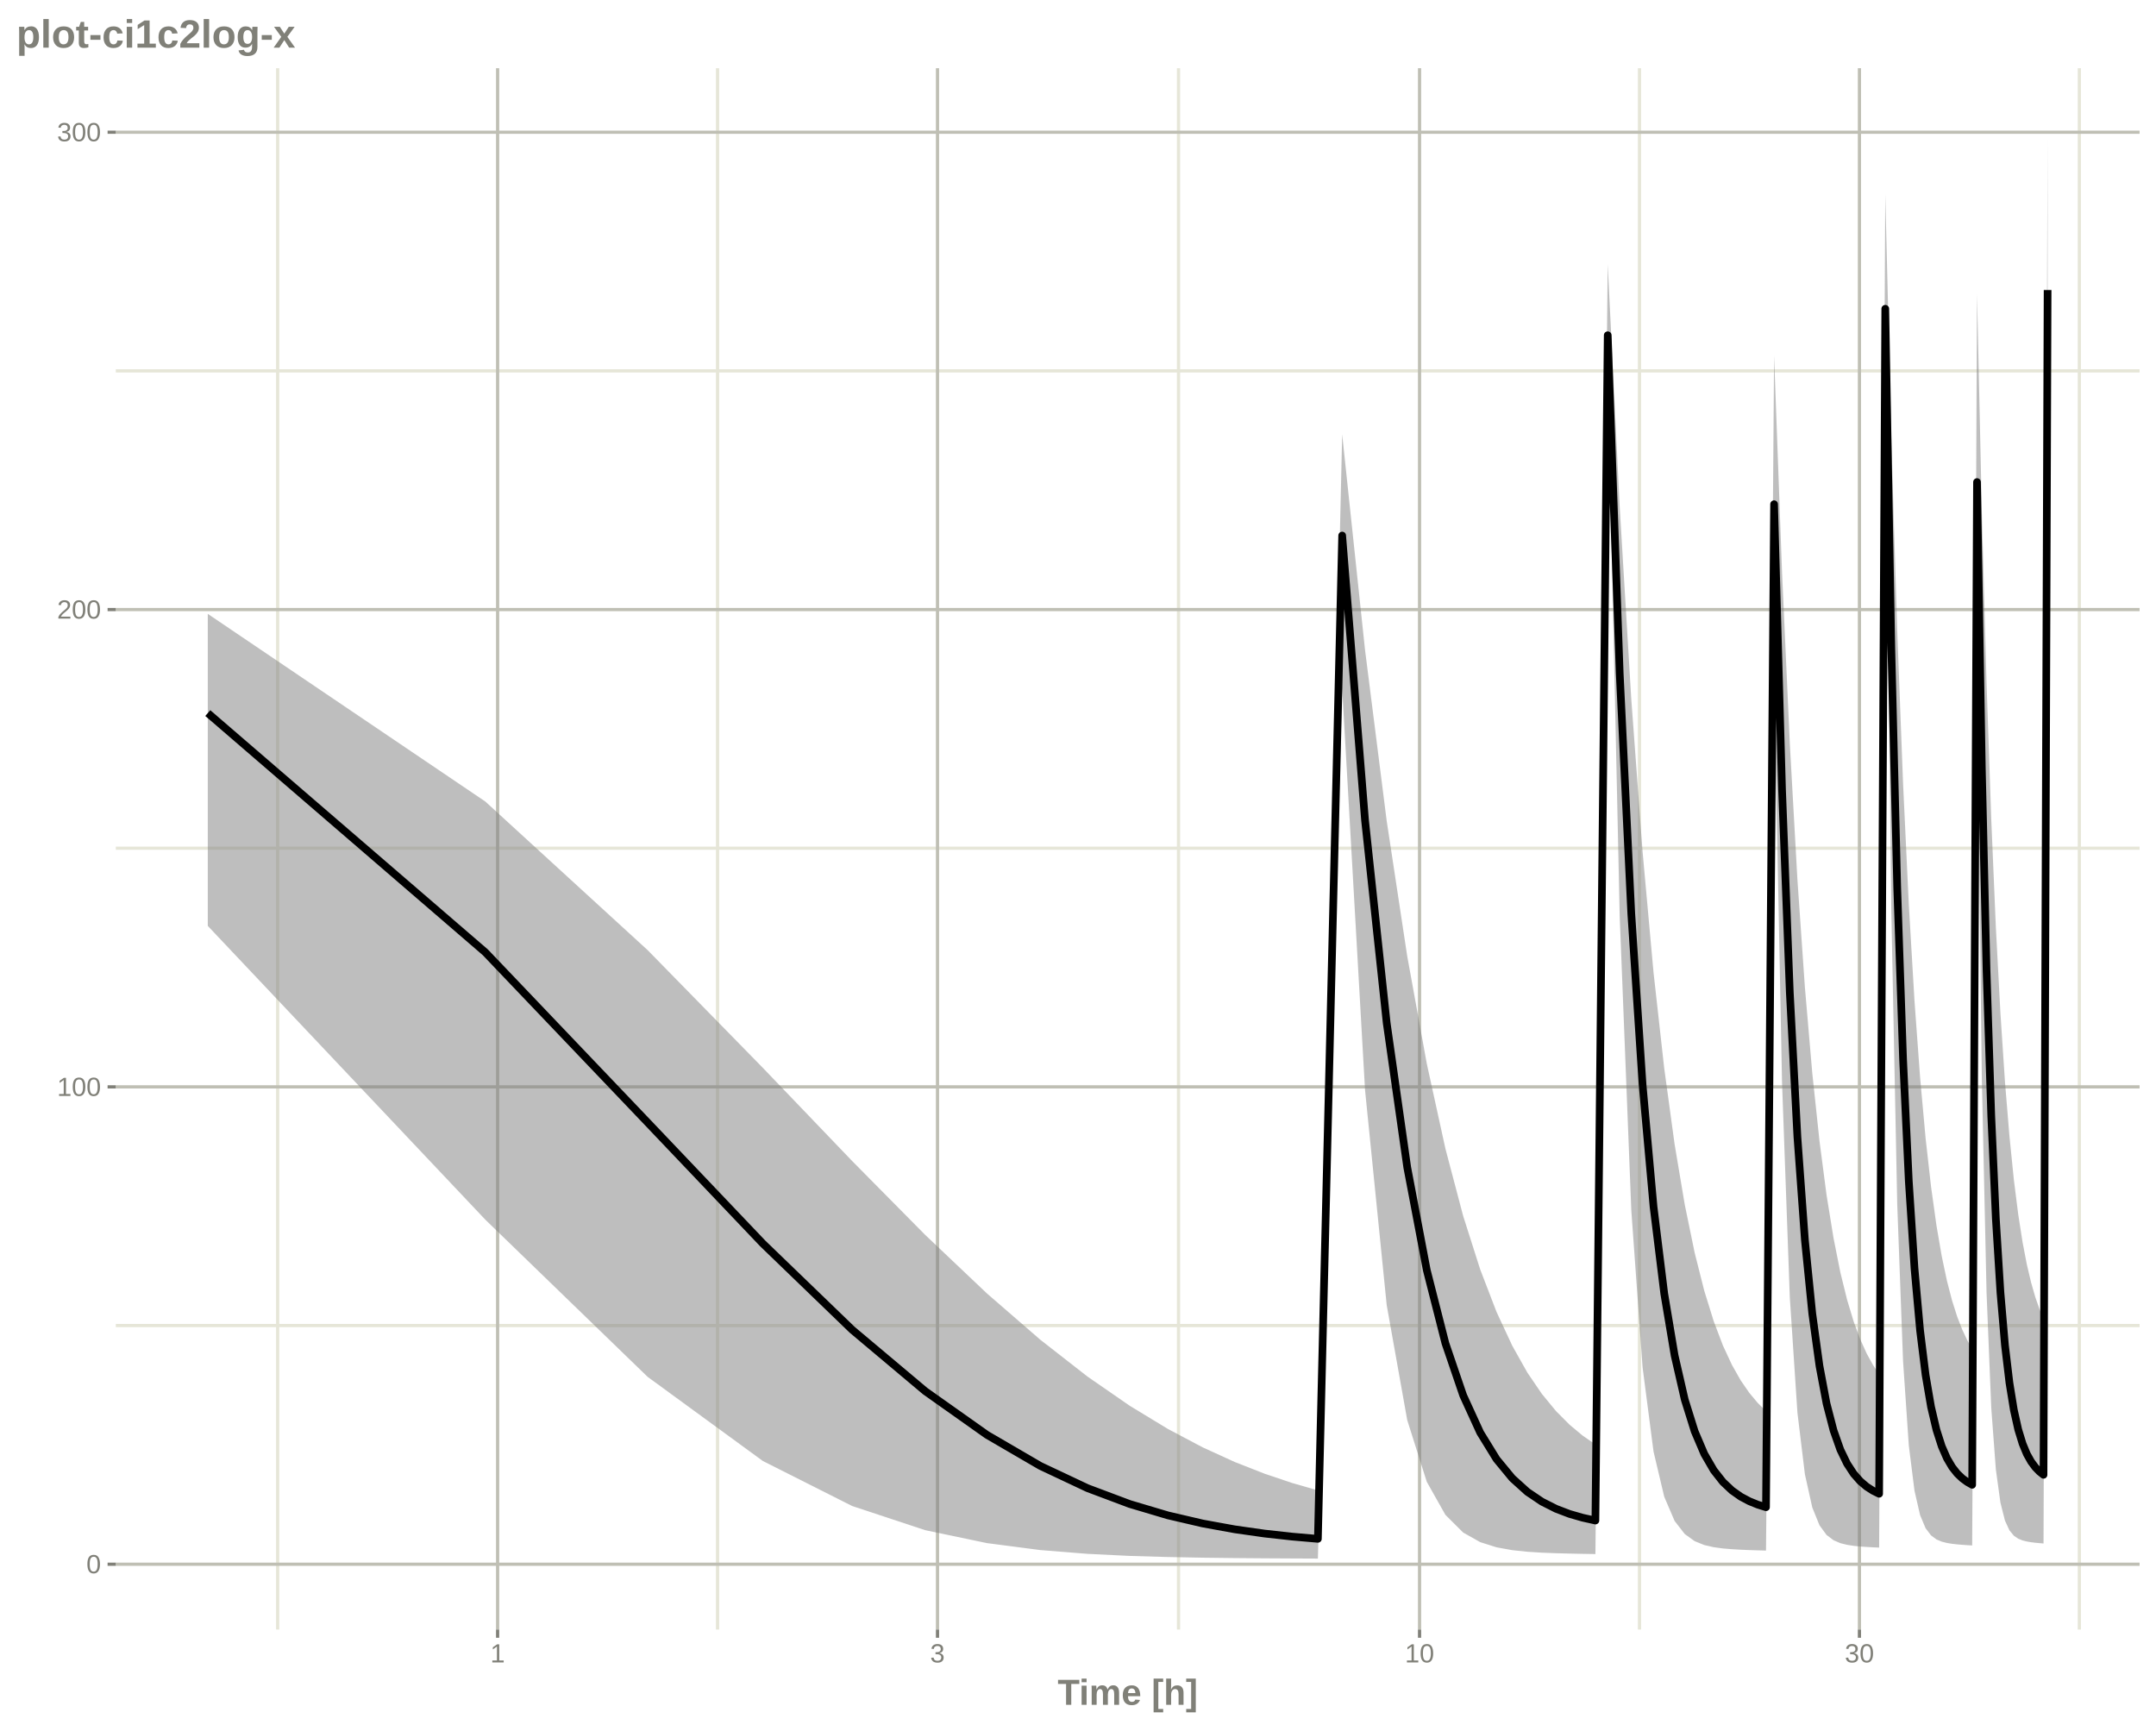
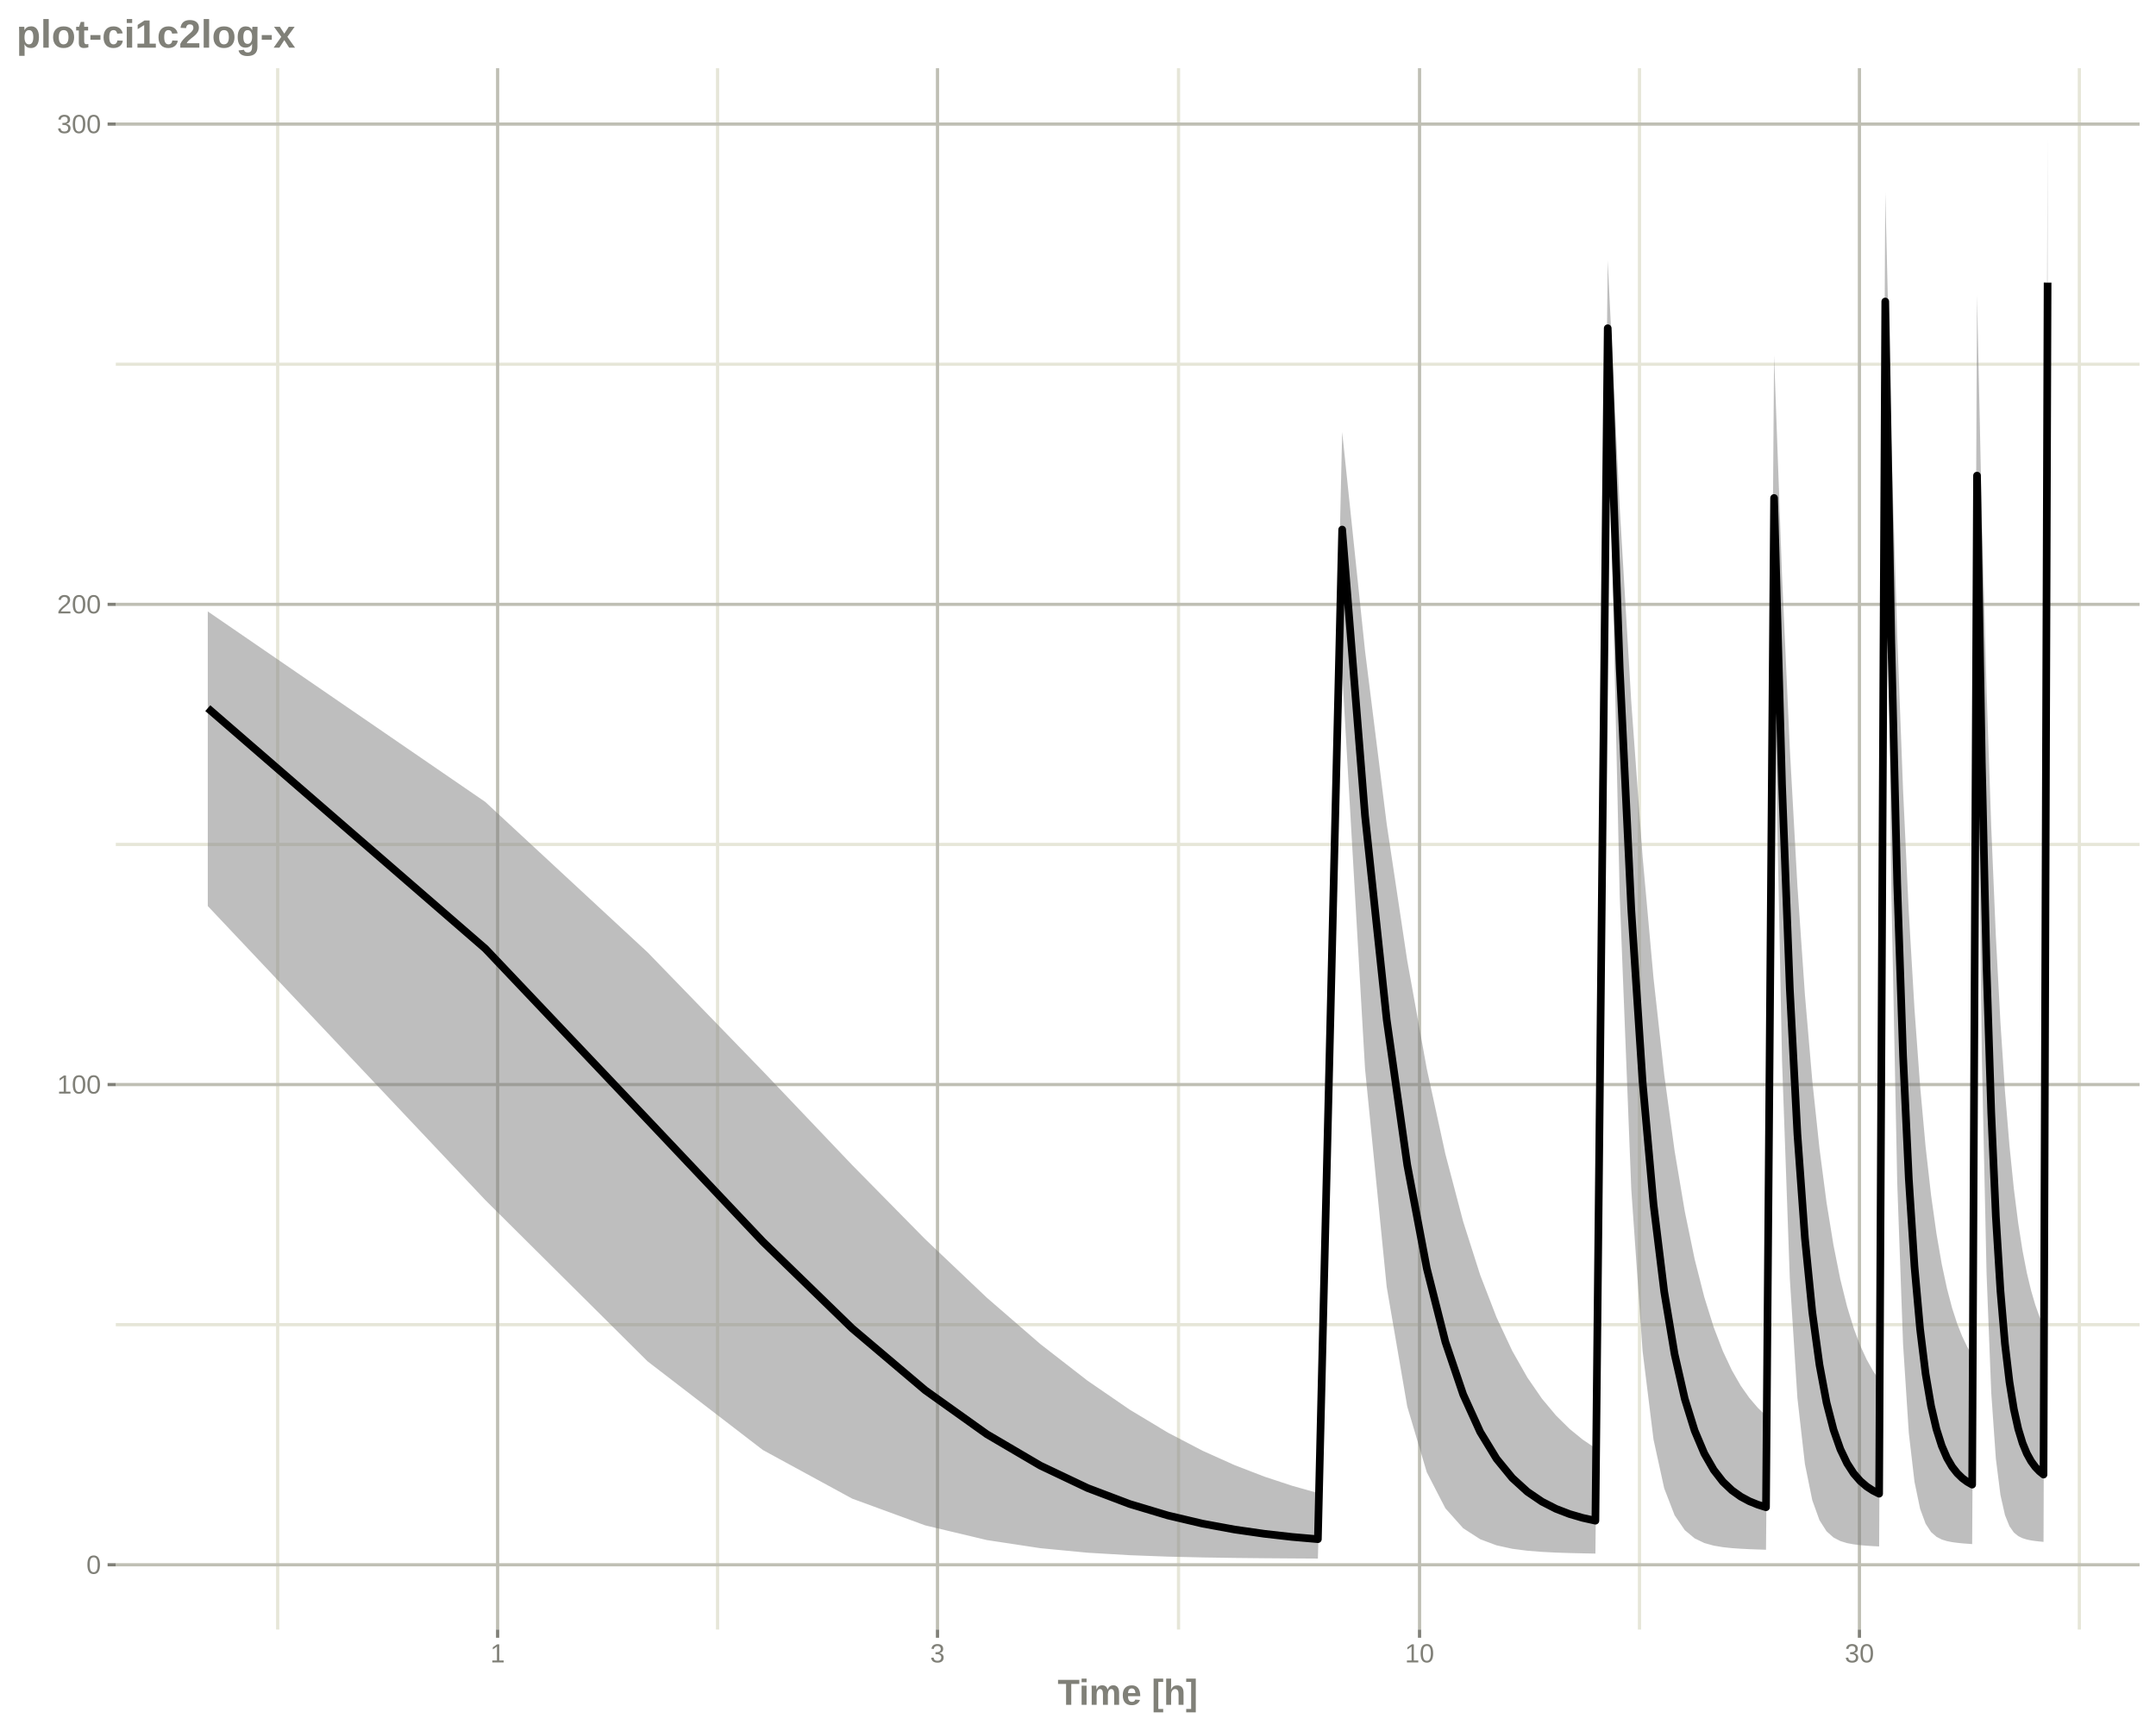
<svg xmlns="http://www.w3.org/2000/svg" viewBox="0 0 720.00 576.00">
  <defs>
    <style type="text/css">
    line, polyline, polygon, path, rect, circle {
      fill: none;
      stroke: #000000;
      stroke-linecap: round;
      stroke-linejoin: round;
      stroke-miterlimit: 10.00;
    }
  </style>
  </defs>
  <rect width="100%" height="100%" style="stroke: none; fill: #FFFFFF;" />
  <rect x="0.00" y="0.00" width="720.00" height="576.00" style="stroke-width: 1.07; stroke: #FFFFFF; fill: #FFFFFF;" />
  <defs>
    <clipPath id="cpMzguNjd8NzE0LjUyfDU0NC4xM3wyMi43Nw==">
      <rect x="38.67" y="22.77" width="675.85" height="521.36" />
    </clipPath>
  </defs>
  <rect x="38.67" y="22.77" width="675.85" height="521.36" style="stroke-width: 1.07; stroke: none; fill: #FFFFFF;" clip-path="url(#cpMzguNjd8NzE0LjUyfDU0NC4xM3wyMi43Nw==)" />
-   <polyline points="38.67,442.62 714.52,442.62 " style="stroke-width: 1.07; stroke: #E6E6D8; stroke-linecap: butt;" clip-path="url(#cpMzguNjd8NzE0LjUyfDU0NC4xM3wyMi43Nw==)" />
-   <polyline points="38.67,283.23 714.52,283.23 " style="stroke-width: 1.07; stroke: #E6E6D8; stroke-linecap: butt;" clip-path="url(#cpMzguNjd8NzE0LjUyfDU0NC4xM3wyMi43Nw==)" />
-   <polyline points="38.67,123.84 714.52,123.84 " style="stroke-width: 1.07; stroke: #E6E6D8; stroke-linecap: butt;" clip-path="url(#cpMzguNjd8NzE0LjUyfDU0NC4xM3wyMi43Nw==)" />
+   <polyline points="38.67,442.33 714.52,442.33 " style="stroke-width: 1.07; stroke: #E6E6D8; stroke-linecap: butt;" clip-path="url(#cpMzguNjd8NzE0LjUyfDU0NC4xM3wyMi43Nw==)" />
+   <polyline points="38.67,281.97 714.52,281.97 " style="stroke-width: 1.07; stroke: #E6E6D8; stroke-linecap: butt;" clip-path="url(#cpMzguNjd8NzE0LjUyfDU0NC4xM3wyMi43Nw==)" />
+   <polyline points="38.67,121.62 714.52,121.62 " style="stroke-width: 1.07; stroke: #E6E6D8; stroke-linecap: butt;" clip-path="url(#cpMzguNjd8NzE0LjUyfDU0NC4xM3wyMi43Nw==)" />
  <polyline points="92.73,544.13 92.73,22.77 " style="stroke-width: 1.07; stroke: #E6E6D8; stroke-linecap: butt;" clip-path="url(#cpMzguNjd8NzE0LjUyfDU0NC4xM3wyMi43Nw==)" />
  <polyline points="239.63,544.13 239.63,22.77 " style="stroke-width: 1.07; stroke: #E6E6D8; stroke-linecap: butt;" clip-path="url(#cpMzguNjd8NzE0LjUyfDU0NC4xM3wyMi43Nw==)" />
  <polyline points="393.57,544.13 393.57,22.77 " style="stroke-width: 1.07; stroke: #E6E6D8; stroke-linecap: butt;" clip-path="url(#cpMzguNjd8NzE0LjUyfDU0NC4xM3wyMi43Nw==)" />
  <polyline points="547.51,544.13 547.51,22.77 " style="stroke-width: 1.07; stroke: #E6E6D8; stroke-linecap: butt;" clip-path="url(#cpMzguNjd8NzE0LjUyfDU0NC4xM3wyMi43Nw==)" />
  <polyline points="694.40,544.13 694.40,22.77 " style="stroke-width: 1.07; stroke: #E6E6D8; stroke-linecap: butt;" clip-path="url(#cpMzguNjd8NzE0LjUyfDU0NC4xM3wyMi43Nw==)" />
-   <polyline points="38.67,522.31 714.52,522.31 " style="stroke-width: 1.07; stroke: #BFBFB4; stroke-linecap: butt;" clip-path="url(#cpMzguNjd8NzE0LjUyfDU0NC4xM3wyMi43Nw==)" />
-   <polyline points="38.67,362.92 714.52,362.92 " style="stroke-width: 1.07; stroke: #BFBFB4; stroke-linecap: butt;" clip-path="url(#cpMzguNjd8NzE0LjUyfDU0NC4xM3wyMi43Nw==)" />
-   <polyline points="38.67,203.54 714.52,203.54 " style="stroke-width: 1.07; stroke: #BFBFB4; stroke-linecap: butt;" clip-path="url(#cpMzguNjd8NzE0LjUyfDU0NC4xM3wyMi43Nw==)" />
-   <polyline points="38.67,44.15 714.52,44.15 " style="stroke-width: 1.07; stroke: #BFBFB4; stroke-linecap: butt;" clip-path="url(#cpMzguNjd8NzE0LjUyfDU0NC4xM3wyMi43Nw==)" />
+   <polyline points="38.67,522.50 714.52,522.50 " style="stroke-width: 1.07; stroke: #BFBFB4; stroke-linecap: butt;" clip-path="url(#cpMzguNjd8NzE0LjUyfDU0NC4xM3wyMi43Nw==)" />
+   <polyline points="38.67,362.15 714.52,362.15 " style="stroke-width: 1.07; stroke: #BFBFB4; stroke-linecap: butt;" clip-path="url(#cpMzguNjd8NzE0LjUyfDU0NC4xM3wyMi43Nw==)" />
+   <polyline points="38.67,201.80 714.52,201.80 " style="stroke-width: 1.07; stroke: #BFBFB4; stroke-linecap: butt;" clip-path="url(#cpMzguNjd8NzE0LjUyfDU0NC4xM3wyMi43Nw==)" />
+   <polyline points="38.67,41.44 714.52,41.44 " style="stroke-width: 1.07; stroke: #BFBFB4; stroke-linecap: butt;" clip-path="url(#cpMzguNjd8NzE0LjUyfDU0NC4xM3wyMi43Nw==)" />
  <polyline points="166.18,544.13 166.18,22.77 " style="stroke-width: 1.07; stroke: #BFBFB4; stroke-linecap: butt;" clip-path="url(#cpMzguNjd8NzE0LjUyfDU0NC4xM3wyMi43Nw==)" />
  <polyline points="313.08,544.13 313.08,22.77 " style="stroke-width: 1.07; stroke: #BFBFB4; stroke-linecap: butt;" clip-path="url(#cpMzguNjd8NzE0LjUyfDU0NC4xM3wyMi43Nw==)" />
  <polyline points="474.06,544.13 474.06,22.77 " style="stroke-width: 1.07; stroke: #BFBFB4; stroke-linecap: butt;" clip-path="url(#cpMzguNjd8NzE0LjUyfDU0NC4xM3wyMi43Nw==)" />
  <polyline points="620.96,544.13 620.96,22.77 " style="stroke-width: 1.07; stroke: #BFBFB4; stroke-linecap: butt;" clip-path="url(#cpMzguNjd8NzE0LjUyfDU0NC4xM3wyMi43Nw==)" />
-   <polygon points="69.39,204.98 162.07,267.64 216.28,317.26 254.75,356.56 284.58,387.68 308.96,412.34 329.57,431.88 347.43,447.37 363.18,459.66 377.27,469.40 390.01,477.14 401.64,483.29 412.35,488.18 422.26,492.07 431.48,495.18 440.11,497.66 448.22,145.05 455.86,217.07 463.09,274.11 469.95,319.31 476.47,355.13 482.69,383.52 488.63,406.04 494.32,423.90 499.78,438.09 505.03,449.37 510.07,458.34 514.94,465.48 519.63,471.18 524.16,475.73 528.54,479.38 532.79,482.31 536.90,88.19 540.90,169.25 544.77,233.48 548.54,284.37 552.20,324.72 555.77,356.71 559.24,382.10 562.63,402.26 565.93,418.28 569.15,431.03 572.30,441.18 575.37,449.28 578.38,455.75 581.31,460.93 584.19,465.10 587.00,468.46 589.76,471.18 592.46,118.79 595.11,191.03 597.71,248.29 600.25,293.68 602.75,329.70 605.21,358.28 607.62,380.99 609.98,399.04 612.31,413.41 614.59,424.87 616.84,434.01 619.05,441.33 621.23,447.20 623.37,451.93 625.47,455.75 627.54,458.85 629.59,64.89 631.60,146.12 633.58,210.51 635.53,261.57 637.45,302.07 639.35,334.23 641.22,359.78 643.06,380.10 644.88,396.28 646.68,409.18 648.45,419.48 650.20,427.74 651.92,434.36 653.63,439.70 655.31,444.01 656.97,447.52 658.61,450.39 660.23,98.15 661.83,170.54 663.41,227.94 664.98,273.48 666.52,309.63 668.05,338.36 669.56,361.21 671.06,379.40 672.53,393.91 673.99,405.50 675.44,414.79 676.87,422.24 678.29,428.25 679.69,433.11 681.07,437.06 682.44,440.29 683.80,46.47 683.80,119.00 682.44,515.39 681.07,515.27 679.69,515.14 678.29,514.97 676.87,514.73 675.44,514.37 673.99,513.79 672.53,512.79 671.06,511.00 669.56,507.75 668.05,501.77 666.52,490.68 664.98,470.05 663.41,431.57 661.83,359.74 660.23,225.54 658.61,516.05 656.97,515.95 655.31,515.83 653.63,515.69 651.92,515.50 650.20,515.22 648.45,514.78 646.68,514.03 644.88,512.70 643.06,510.31 641.22,505.92 639.35,497.79 637.45,482.67 635.53,454.51 633.58,401.95 631.60,303.78 629.59,120.36 627.54,516.76 625.47,516.67 623.37,516.55 621.23,516.40 619.05,516.18 616.84,515.84 614.59,515.28 612.31,514.30 609.98,512.54 607.62,509.31 605.21,503.35 602.75,492.28 600.25,471.67 597.71,433.21 595.11,361.40 592.46,227.23 589.76,517.76 587.00,517.68 584.19,517.59 581.31,517.47 578.38,517.30 575.37,517.05 572.30,516.63 569.15,515.91 565.93,514.61 562.63,512.24 559.24,507.87 555.77,499.77 552.20,484.69 548.54,456.55 544.77,404.02 540.90,305.88 536.90,122.49 532.79,518.92 528.54,518.85 524.16,518.76 519.63,518.64 514.94,518.46 510.07,518.15 505.03,517.62 499.78,516.67 494.32,514.94 488.63,511.74 482.69,505.82 476.47,494.78 469.95,474.20 463.09,435.78 455.86,364.00 448.22,229.87 440.11,520.43 431.48,520.39 422.26,520.34 412.35,520.26 401.64,520.13 390.01,519.91 377.27,519.54 363.18,518.85 347.43,517.59 329.57,515.26 308.96,510.94 284.58,502.88 254.75,487.84 216.28,459.75 162.07,407.26 69.39,309.17 " style="stroke-width: 0.00; stroke: none; fill: #7F7F7F; fill-opacity: 0.50;" clip-path="url(#cpMzguNjd8NzE0LjUyfDU0NC4xM3wyMi43Nw==)" />
-   <polyline points="69.39,204.98 162.07,267.64 216.28,317.26 254.75,356.56 284.58,387.68 308.96,412.34 329.57,431.88 347.43,447.37 363.18,459.66 377.27,469.40 390.01,477.14 401.64,483.29 412.35,488.18 422.26,492.07 431.48,495.18 440.11,497.66 448.22,145.05 455.86,217.07 463.09,274.11 469.95,319.31 476.47,355.13 482.69,383.52 488.63,406.04 494.32,423.90 499.78,438.09 505.03,449.37 510.07,458.34 514.94,465.48 519.63,471.18 524.16,475.73 528.54,479.38 532.79,482.31 536.90,88.19 540.90,169.25 544.77,233.48 548.54,284.37 552.20,324.72 555.77,356.71 559.24,382.10 562.63,402.26 565.93,418.28 569.15,431.03 572.30,441.18 575.37,449.28 578.38,455.75 581.31,460.93 584.19,465.10 587.00,468.46 589.76,471.18 592.46,118.79 595.11,191.03 597.71,248.29 600.25,293.68 602.75,329.70 605.21,358.28 607.62,380.99 609.98,399.04 612.31,413.41 614.59,424.87 616.84,434.01 619.05,441.33 621.23,447.20 623.37,451.93 625.47,455.75 627.54,458.85 629.59,64.89 631.60,146.12 633.58,210.51 635.53,261.57 637.45,302.07 639.35,334.23 641.22,359.78 643.06,380.10 644.88,396.28 646.68,409.18 648.45,419.48 650.20,427.74 651.92,434.36 653.63,439.70 655.31,444.01 656.97,447.52 658.61,450.39 660.23,98.15 661.83,170.54 663.41,227.94 664.98,273.48 666.52,309.63 668.05,338.36 669.56,361.21 671.06,379.40 672.53,393.91 673.99,405.50 675.44,414.79 676.87,422.24 678.29,428.25 679.69,433.11 681.07,437.06 682.44,440.29 683.80,46.47 " style="stroke-width: 1.07; stroke: none;" clip-path="url(#cpMzguNjd8NzE0LjUyfDU0NC4xM3wyMi43Nw==)" />
-   <polyline points="683.80,119.00 682.44,515.39 681.07,515.27 679.69,515.14 678.29,514.97 676.87,514.73 675.44,514.37 673.99,513.79 672.53,512.79 671.06,511.00 669.56,507.75 668.05,501.77 666.52,490.68 664.98,470.05 663.41,431.57 661.83,359.74 660.23,225.54 658.61,516.05 656.97,515.95 655.31,515.83 653.63,515.69 651.92,515.50 650.20,515.22 648.45,514.78 646.68,514.03 644.88,512.70 643.06,510.31 641.22,505.92 639.35,497.79 637.45,482.67 635.53,454.51 633.58,401.95 631.60,303.78 629.59,120.36 627.54,516.76 625.47,516.67 623.37,516.55 621.23,516.40 619.05,516.18 616.84,515.84 614.59,515.28 612.31,514.30 609.98,512.54 607.62,509.31 605.21,503.35 602.75,492.28 600.25,471.67 597.71,433.21 595.11,361.40 592.46,227.23 589.76,517.76 587.00,517.68 584.19,517.59 581.31,517.47 578.38,517.30 575.37,517.05 572.30,516.63 569.15,515.91 565.93,514.61 562.63,512.24 559.24,507.87 555.77,499.77 552.20,484.69 548.54,456.55 544.77,404.02 540.90,305.88 536.90,122.49 532.79,518.92 528.54,518.85 524.16,518.76 519.63,518.64 514.94,518.46 510.07,518.15 505.03,517.62 499.78,516.67 494.32,514.94 488.63,511.74 482.69,505.82 476.47,494.78 469.95,474.20 463.09,435.78 455.86,364.00 448.22,229.87 440.11,520.43 431.48,520.39 422.26,520.34 412.35,520.26 401.64,520.13 390.01,519.91 377.27,519.54 363.18,518.85 347.43,517.59 329.57,515.26 308.96,510.94 284.58,502.88 254.75,487.84 216.28,459.75 162.07,407.26 69.39,309.17 " style="stroke-width: 1.07; stroke: none;" clip-path="url(#cpMzguNjd8NzE0LjUyfDU0NC4xM3wyMi43Nw==)" />
-   <polyline points="69.39,238.11 162.07,317.98 216.28,374.81 254.75,415.24 284.58,444.02 308.96,464.51 329.57,479.10 347.43,489.50 363.18,496.92 377.27,502.21 390.01,506.00 401.64,508.71 412.35,510.66 422.26,512.07 431.48,513.09 440.11,513.84 448.22,178.82 455.86,273.93 463.09,341.61 469.95,389.79 476.47,424.09 482.69,448.52 488.63,465.94 494.32,478.37 499.78,487.24 505.03,493.60 510.07,498.15 514.94,501.43 519.63,503.80 524.16,505.53 528.54,506.79 532.79,507.73 536.90,111.94 540.90,224.76 544.77,305.05 548.54,362.21 552.20,402.92 555.77,431.92 559.24,452.61 562.63,467.37 565.93,477.93 569.15,485.49 572.30,490.93 575.37,494.84 578.38,497.68 581.31,499.75 584.19,501.28 587.00,502.42 589.76,503.28 592.46,168.36 595.11,263.59 597.71,331.38 600.25,379.66 602.75,414.07 605.21,438.61 607.62,456.13 609.98,468.66 612.31,477.63 614.59,484.09 616.84,488.74 619.05,492.12 621.23,494.59 623.37,496.41 625.47,497.76 627.54,498.79 629.59,103.10 631.60,216.01 633.58,296.40 635.53,353.64 637.45,394.44 639.35,423.53 641.22,444.31 643.06,459.16 644.88,469.80 646.68,477.45 648.45,482.96 650.20,486.96 651.92,489.88 653.63,492.04 655.31,493.64 656.97,494.86 658.61,495.80 660.23,160.96 661.83,256.26 663.41,324.13 664.98,372.48 666.52,406.97 668.05,431.58 669.56,449.17 671.06,461.77 672.53,470.82 673.99,477.35 675.44,482.07 676.87,485.52 678.29,488.05 679.69,489.94 681.07,491.37 682.44,492.46 683.80,96.84 " style="stroke-width: 2.56; stroke-linecap: butt;" clip-path="url(#cpMzguNjd8NzE0LjUyfDU0NC4xM3wyMi43Nw==)" />
+   <polygon points="69.39,204.17 162.07,267.78 216.28,318.01 254.75,357.68 284.58,389.02 308.96,413.77 329.57,433.33 347.43,448.80 363.18,461.03 377.27,470.70 390.01,478.37 401.64,484.44 412.35,489.25 422.26,493.07 431.48,496.11 440.11,498.54 448.22,144.24 455.86,217.37 463.09,275.14 469.95,320.78 476.47,356.85 482.69,385.37 488.63,407.92 494.32,425.77 499.78,439.90 505.03,451.10 510.07,459.98 514.94,467.04 519.63,472.65 524.16,477.12 528.54,480.70 532.79,483.56 536.90,86.98 540.90,169.40 544.77,234.52 548.54,285.98 552.20,326.67 555.77,358.85 559.24,384.31 562.63,404.47 565.93,420.45 569.15,433.12 572.30,443.19 575.37,451.20 578.38,457.59 581.31,462.69 584.19,466.77 587.00,470.06 589.76,472.72 592.46,118.64 595.11,191.99 597.71,249.97 600.25,295.81 602.75,332.07 605.21,360.78 607.62,383.52 609.98,401.55 612.31,415.86 614.59,427.24 616.84,436.29 619.05,443.52 621.23,449.31 623.37,453.95 625.47,457.70 627.54,460.73 629.59,64.31 631.60,146.90 633.58,212.18 635.53,263.81 637.45,304.65 639.35,336.99 641.22,362.61 643.06,382.93 644.88,399.06 646.68,411.89 648.45,422.11 650.20,430.27 651.92,436.81 653.63,442.06 655.31,446.30 656.97,449.74 658.61,452.54 660.23,98.61 661.83,172.10 663.41,230.22 664.98,276.21 666.52,312.61 668.05,341.46 669.56,364.34 671.06,382.51 672.53,396.95 673.99,408.47 675.44,417.66 676.87,425.03 678.29,430.94 679.69,435.72 681.07,439.60 682.44,442.76 683.80,46.47 683.80,116.08 682.44,514.85 681.07,514.72 679.69,514.56 678.29,514.36 676.87,514.07 675.44,513.63 673.99,512.92 672.53,511.72 671.06,509.62 669.56,505.89 668.05,499.18 666.52,487.06 664.98,465.05 663.41,425.05 661.83,352.23 660.23,219.60 658.61,515.59 656.97,515.47 655.31,515.34 653.63,515.17 651.92,514.94 650.20,514.60 648.45,514.06 646.68,513.15 644.88,511.57 643.06,508.79 641.22,503.80 639.35,494.80 637.45,478.48 635.53,448.82 633.58,394.87 631.60,296.61 629.59,117.59 627.54,516.38 625.47,516.27 623.37,516.13 621.23,515.95 619.05,515.68 616.84,515.27 614.59,514.58 612.31,513.40 609.98,511.32 607.62,507.62 605.21,500.93 602.75,488.83 600.25,466.85 597.71,426.87 595.11,354.07 592.46,221.47 589.76,517.48 587.00,517.39 584.19,517.29 581.31,517.14 578.38,516.94 575.37,516.62 572.30,516.11 569.15,515.23 565.93,513.68 562.63,510.93 559.24,505.97 555.77,496.99 552.20,480.70 548.54,451.08 544.77,397.15 540.90,298.93 536.90,119.94 532.79,518.76 528.54,518.68 524.16,518.58 519.63,518.43 514.94,518.19 510.07,517.81 505.03,517.16 499.78,516.01 494.32,513.97 488.63,510.30 482.69,503.65 476.47,491.59 469.95,469.64 463.09,429.70 455.86,356.94 448.22,224.38 440.11,520.43 431.48,520.38 422.26,520.31 412.35,520.21 401.64,520.05 390.01,519.78 377.27,519.30 363.18,518.47 347.43,516.96 329.57,514.25 308.96,509.34 284.58,500.41 254.75,484.17 216.28,454.59 162.07,400.72 69.39,302.54 " style="stroke-width: 0.00; stroke: none; fill: #7F7F7F; fill-opacity: 0.50;" clip-path="url(#cpMzguNjd8NzE0LjUyfDU0NC4xM3wyMi43Nw==)" />
+   <polyline points="69.39,204.17 162.07,267.78 216.28,318.01 254.75,357.68 284.58,389.02 308.96,413.77 329.57,433.33 347.43,448.80 363.18,461.03 377.27,470.70 390.01,478.37 401.64,484.44 412.35,489.25 422.26,493.07 431.48,496.11 440.11,498.54 448.22,144.24 455.86,217.37 463.09,275.14 469.95,320.78 476.47,356.85 482.69,385.37 488.63,407.92 494.32,425.77 499.78,439.90 505.03,451.10 510.07,459.98 514.94,467.04 519.63,472.65 524.16,477.12 528.54,480.70 532.79,483.56 536.90,86.98 540.90,169.40 544.77,234.52 548.54,285.98 552.20,326.67 555.77,358.85 559.24,384.31 562.63,404.47 565.93,420.45 569.15,433.12 572.30,443.19 575.37,451.20 578.38,457.59 581.31,462.69 584.19,466.77 587.00,470.06 589.76,472.72 592.46,118.64 595.11,191.99 597.71,249.97 600.25,295.81 602.75,332.07 605.21,360.78 607.62,383.52 609.98,401.55 612.31,415.86 614.59,427.24 616.84,436.29 619.05,443.52 621.23,449.31 623.37,453.95 625.47,457.70 627.54,460.73 629.59,64.31 631.60,146.90 633.58,212.18 635.53,263.81 637.45,304.65 639.35,336.99 641.22,362.61 643.06,382.93 644.88,399.06 646.68,411.89 648.45,422.11 650.20,430.27 651.92,436.81 653.63,442.06 655.31,446.30 656.97,449.74 658.61,452.54 660.23,98.61 661.83,172.10 663.41,230.22 664.98,276.21 666.52,312.61 668.05,341.46 669.56,364.34 671.06,382.51 672.53,396.95 673.99,408.47 675.44,417.66 676.87,425.03 678.29,430.94 679.69,435.72 681.07,439.60 682.44,442.76 683.80,46.47 " style="stroke-width: 1.07; stroke: none;" clip-path="url(#cpMzguNjd8NzE0LjUyfDU0NC4xM3wyMi43Nw==)" />
+   <polyline points="683.80,116.08 682.44,514.85 681.07,514.72 679.69,514.56 678.29,514.36 676.87,514.07 675.44,513.63 673.99,512.92 672.53,511.72 671.06,509.62 669.56,505.89 668.05,499.18 666.52,487.06 664.98,465.05 663.41,425.05 661.83,352.23 660.23,219.60 658.61,515.59 656.97,515.47 655.31,515.34 653.63,515.17 651.92,514.94 650.20,514.60 648.45,514.06 646.68,513.15 644.88,511.57 643.06,508.79 641.22,503.80 639.35,494.80 637.45,478.48 635.53,448.82 633.58,394.87 631.60,296.61 629.59,117.59 627.54,516.38 625.47,516.27 623.37,516.13 621.23,515.95 619.05,515.68 616.84,515.27 614.59,514.58 612.31,513.40 609.98,511.32 607.62,507.62 605.21,500.93 602.75,488.83 600.25,466.85 597.71,426.87 595.11,354.07 592.46,221.47 589.76,517.48 587.00,517.39 584.19,517.29 581.31,517.14 578.38,516.94 575.37,516.62 572.30,516.11 569.15,515.23 565.93,513.68 562.63,510.93 559.24,505.97 555.77,496.99 552.20,480.70 548.54,451.08 544.77,397.15 540.90,298.93 536.90,119.94 532.79,518.76 528.54,518.68 524.16,518.58 519.63,518.43 514.94,518.19 510.07,517.81 505.03,517.16 499.78,516.01 494.32,513.97 488.63,510.30 482.69,503.65 476.47,491.59 469.95,469.64 463.09,429.70 455.86,356.94 448.22,224.38 440.11,520.43 431.48,520.38 422.26,520.31 412.35,520.21 401.64,520.05 390.01,519.78 377.27,519.30 363.18,518.47 347.43,516.96 329.57,514.25 308.96,509.34 284.58,500.41 254.75,484.17 216.28,454.59 162.07,400.72 69.39,302.54 " style="stroke-width: 1.07; stroke: none;" clip-path="url(#cpMzguNjd8NzE0LjUyfDU0NC4xM3wyMi43Nw==)" />
+   <polyline points="69.39,236.46 162.07,316.76 216.28,373.92 254.75,414.60 284.58,443.57 308.96,464.21 329.57,478.91 347.43,489.39 363.18,496.87 377.27,502.21 390.01,506.03 401.64,508.77 412.35,510.74 422.26,512.16 431.48,513.20 440.11,513.95 448.22,176.83 455.86,272.44 463.09,340.50 469.95,388.97 476.47,423.49 482.69,448.09 488.63,465.64 494.32,478.16 499.78,487.11 505.03,493.52 510.07,498.11 514.94,501.42 519.63,503.82 524.16,505.56 528.54,506.84 532.79,507.78 536.90,109.60 540.90,222.99 544.77,303.71 548.54,361.21 552.20,402.17 555.77,431.37 559.24,452.20 562.63,467.08 565.93,477.72 569.15,485.34 572.30,490.82 575.37,494.78 578.38,497.64 581.31,499.73 584.19,501.28 587.00,502.42 589.76,503.29 592.46,166.28 595.11,262.00 597.71,330.17 600.25,378.75 602.75,413.38 605.21,438.09 607.62,455.74 609.98,468.36 612.31,477.41 614.59,483.92 616.84,488.62 619.05,492.03 621.23,494.52 623.37,496.36 625.47,497.73 627.54,498.77 629.59,100.68 631.60,214.16 633.58,294.98 635.53,352.56 637.45,393.61 639.35,422.90 641.22,443.82 643.06,458.78 644.88,469.51 646.68,477.22 648.45,482.78 650.20,486.82 651.92,489.77 653.63,491.94 655.31,493.57 656.97,494.80 658.61,495.74 660.23,158.81 661.83,254.61 663.41,322.86 664.98,371.51 666.52,406.21 668.05,430.99 669.56,448.72 671.06,461.42 672.53,470.54 673.99,477.12 675.44,481.89 676.87,485.36 678.29,487.92 679.69,489.83 681.07,491.27 682.44,492.38 683.80,94.36 " style="stroke-width: 2.56; stroke-linecap: butt;" clip-path="url(#cpMzguNjd8NzE0LjUyfDU0NC4xM3wyMi43Nw==)" />
  <defs>
    <clipPath id="cpMC4wMHw3MjAuMDB8NTc2LjAwfDAuMDA=">
      <rect x="0.00" y="0.00" width="720.00" height="576.00" />
    </clipPath>
  </defs>
  <g clip-path="url(#cpMC4wMHw3MjAuMDB8NTc2LjAwfDAuMDA=)">
-     <text x="28.84" y="525.33" style="font-size: 8.80px; fill: #808078; font-family: Liberation Sans;" textLength="4.89px" lengthAdjust="spacingAndGlyphs">0</text>
+     <text x="28.84" y="525.53" style="font-size: 8.80px; fill: #808078; font-family: Liberation Sans;" textLength="4.89px" lengthAdjust="spacingAndGlyphs">0</text>
  </g>
  <g clip-path="url(#cpMC4wMHw3MjAuMDB8NTc2LjAwfDAuMDA=)">
-     <text x="19.06" y="365.95" style="font-size: 8.80px; fill: #808078; font-family: Liberation Sans;" textLength="14.67px" lengthAdjust="spacingAndGlyphs">100</text>
+     <text x="19.06" y="365.17" style="font-size: 8.80px; fill: #808078; font-family: Liberation Sans;" textLength="14.67px" lengthAdjust="spacingAndGlyphs">100</text>
  </g>
  <g clip-path="url(#cpMC4wMHw3MjAuMDB8NTc2LjAwfDAuMDA=)">
-     <text x="19.06" y="206.56" style="font-size: 8.80px; fill: #808078; font-family: Liberation Sans;" textLength="14.67px" lengthAdjust="spacingAndGlyphs">200</text>
+     <text x="19.06" y="204.82" style="font-size: 8.80px; fill: #808078; font-family: Liberation Sans;" textLength="14.67px" lengthAdjust="spacingAndGlyphs">200</text>
  </g>
  <g clip-path="url(#cpMC4wMHw3MjAuMDB8NTc2LjAwfDAuMDA=)">
-     <text x="19.06" y="47.17" style="font-size: 8.80px; fill: #808078; font-family: Liberation Sans;" textLength="14.67px" lengthAdjust="spacingAndGlyphs">300</text>
+     <text x="19.06" y="44.47" style="font-size: 8.80px; fill: #808078; font-family: Liberation Sans;" textLength="14.67px" lengthAdjust="spacingAndGlyphs">300</text>
  </g>
-   <polyline points="35.93,522.31 38.67,522.31 " style="stroke-width: 1.07; stroke: #808078; stroke-linecap: butt;" clip-path="url(#cpMC4wMHw3MjAuMDB8NTc2LjAwfDAuMDA=)" />
-   <polyline points="35.93,362.92 38.67,362.92 " style="stroke-width: 1.07; stroke: #808078; stroke-linecap: butt;" clip-path="url(#cpMC4wMHw3MjAuMDB8NTc2LjAwfDAuMDA=)" />
-   <polyline points="35.93,203.54 38.67,203.54 " style="stroke-width: 1.07; stroke: #808078; stroke-linecap: butt;" clip-path="url(#cpMC4wMHw3MjAuMDB8NTc2LjAwfDAuMDA=)" />
-   <polyline points="35.93,44.15 38.67,44.15 " style="stroke-width: 1.07; stroke: #808078; stroke-linecap: butt;" clip-path="url(#cpMC4wMHw3MjAuMDB8NTc2LjAwfDAuMDA=)" />
+   <polyline points="35.93,522.50 38.67,522.50 " style="stroke-width: 1.07; stroke: #808078; stroke-linecap: butt;" clip-path="url(#cpMC4wMHw3MjAuMDB8NTc2LjAwfDAuMDA=)" />
+   <polyline points="35.93,362.15 38.67,362.15 " style="stroke-width: 1.07; stroke: #808078; stroke-linecap: butt;" clip-path="url(#cpMC4wMHw3MjAuMDB8NTc2LjAwfDAuMDA=)" />
+   <polyline points="35.93,201.80 38.67,201.80 " style="stroke-width: 1.07; stroke: #808078; stroke-linecap: butt;" clip-path="url(#cpMC4wMHw3MjAuMDB8NTc2LjAwfDAuMDA=)" />
+   <polyline points="35.93,41.44 38.67,41.44 " style="stroke-width: 1.07; stroke: #808078; stroke-linecap: butt;" clip-path="url(#cpMC4wMHw3MjAuMDB8NTc2LjAwfDAuMDA=)" />
  <polyline points="166.18,546.87 166.18,544.13 " style="stroke-width: 1.07; stroke: #808078; stroke-linecap: butt;" clip-path="url(#cpMC4wMHw3MjAuMDB8NTc2LjAwfDAuMDA=)" />
  <polyline points="313.08,546.87 313.08,544.13 " style="stroke-width: 1.07; stroke: #808078; stroke-linecap: butt;" clip-path="url(#cpMC4wMHw3MjAuMDB8NTc2LjAwfDAuMDA=)" />
  <polyline points="474.06,546.87 474.06,544.13 " style="stroke-width: 1.07; stroke: #808078; stroke-linecap: butt;" clip-path="url(#cpMC4wMHw3MjAuMDB8NTc2LjAwfDAuMDA=)" />
  <polyline points="620.96,546.87 620.96,544.13 " style="stroke-width: 1.07; stroke: #808078; stroke-linecap: butt;" clip-path="url(#cpMC4wMHw3MjAuMDB8NTc2LjAwfDAuMDA=)" />
  <g clip-path="url(#cpMC4wMHw3MjAuMDB8NTc2LjAwfDAuMDA=)">
    <text x="163.74" y="555.11" style="font-size: 8.80px; fill: #808078; font-family: Liberation Sans;" textLength="4.89px" lengthAdjust="spacingAndGlyphs">1</text>
  </g>
  <g clip-path="url(#cpMC4wMHw3MjAuMDB8NTc2LjAwfDAuMDA=)">
    <text x="310.63" y="555.11" style="font-size: 8.80px; fill: #808078; font-family: Liberation Sans;" textLength="4.89px" lengthAdjust="spacingAndGlyphs">3</text>
  </g>
  <g clip-path="url(#cpMC4wMHw3MjAuMDB8NTc2LjAwfDAuMDA=)">
    <text x="469.17" y="555.11" style="font-size: 8.80px; fill: #808078; font-family: Liberation Sans;" textLength="9.78px" lengthAdjust="spacingAndGlyphs">10</text>
  </g>
  <g clip-path="url(#cpMC4wMHw3MjAuMDB8NTc2LjAwfDAuMDA=)">
    <text x="616.07" y="555.11" style="font-size: 8.80px; fill: #808078; font-family: Liberation Sans;" textLength="9.78px" lengthAdjust="spacingAndGlyphs">30</text>
  </g>
  <g clip-path="url(#cpMC4wMHw3MjAuMDB8NTc2LjAwfDAuMDA=)">
    <text x="353.19" y="569.26" style="font-size: 12.10px; font-weight: bold; fill: #808078; font-family: Liberation Sans;" textLength="46.81px" lengthAdjust="spacingAndGlyphs">Time [h]</text>
  </g>
  <g clip-path="url(#cpMC4wMHw3MjAuMDB8NTc2LjAwfDAuMDA=)">
    <text x="5.48" y="15.92" style="font-size: 13.20px; font-weight: bold; fill: #808078; font-family: Liberation Sans;" textLength="93.03px" lengthAdjust="spacingAndGlyphs">plot-ci1c2log-x</text>
  </g>
</svg>
